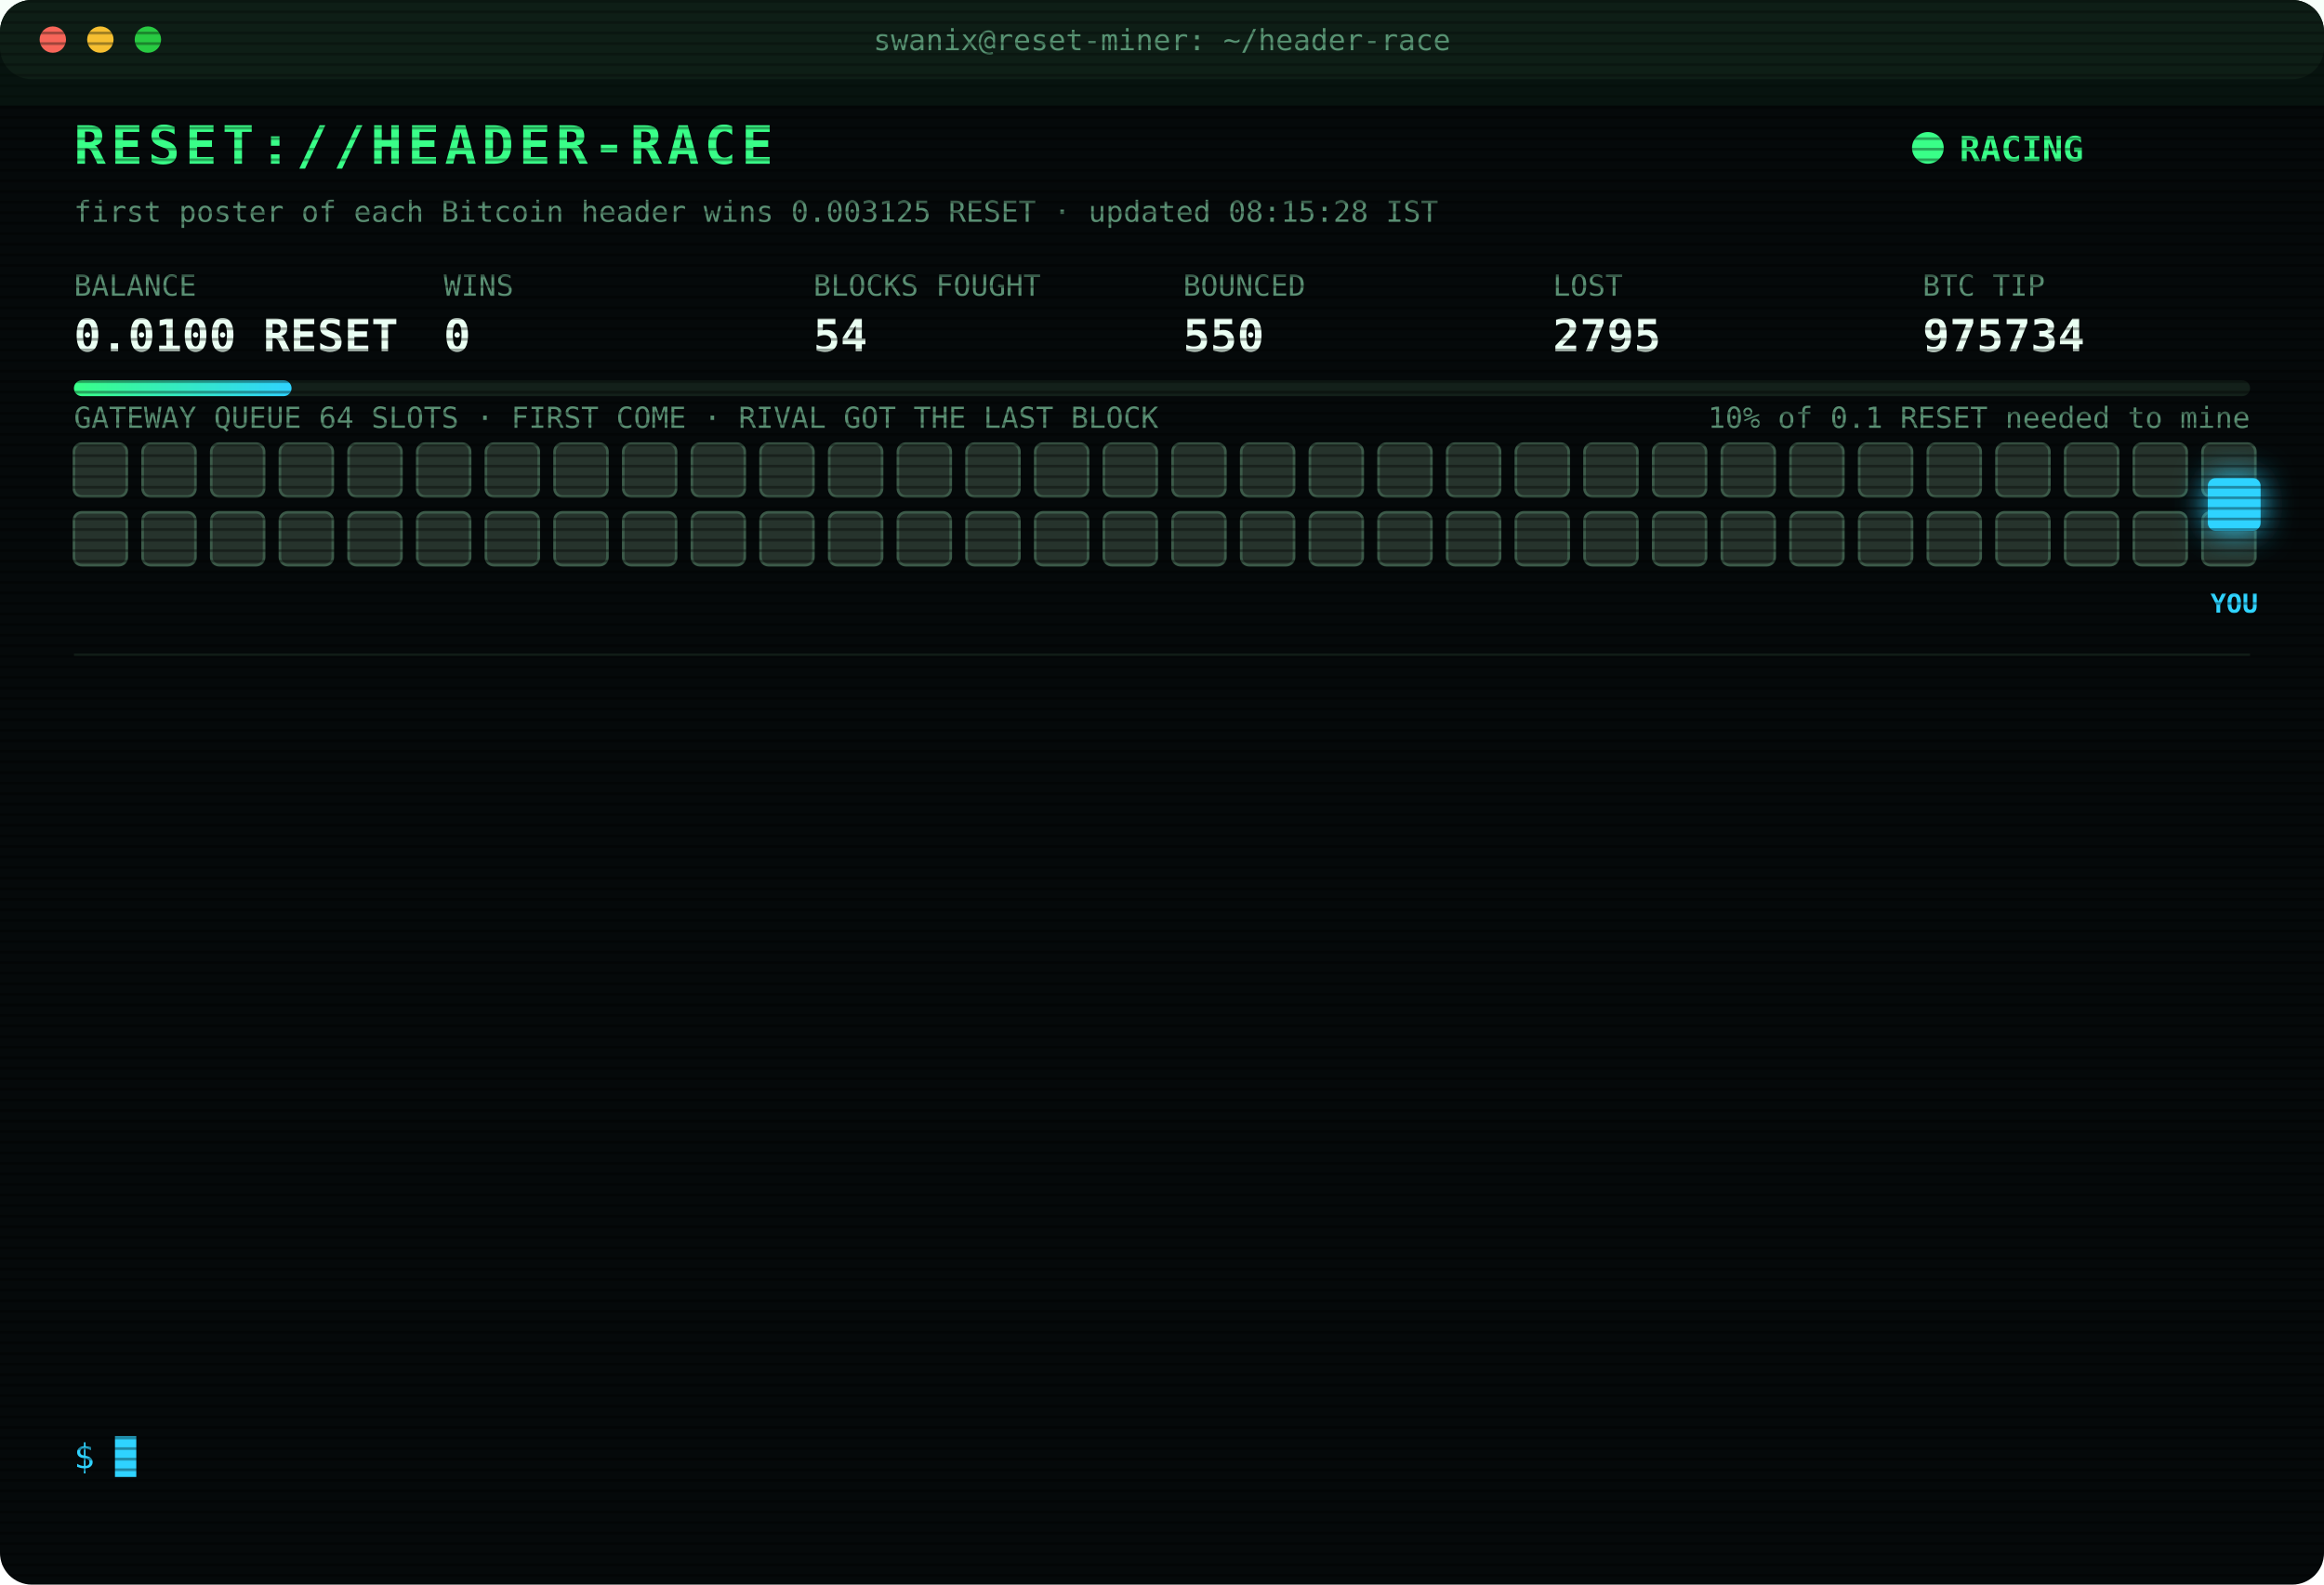
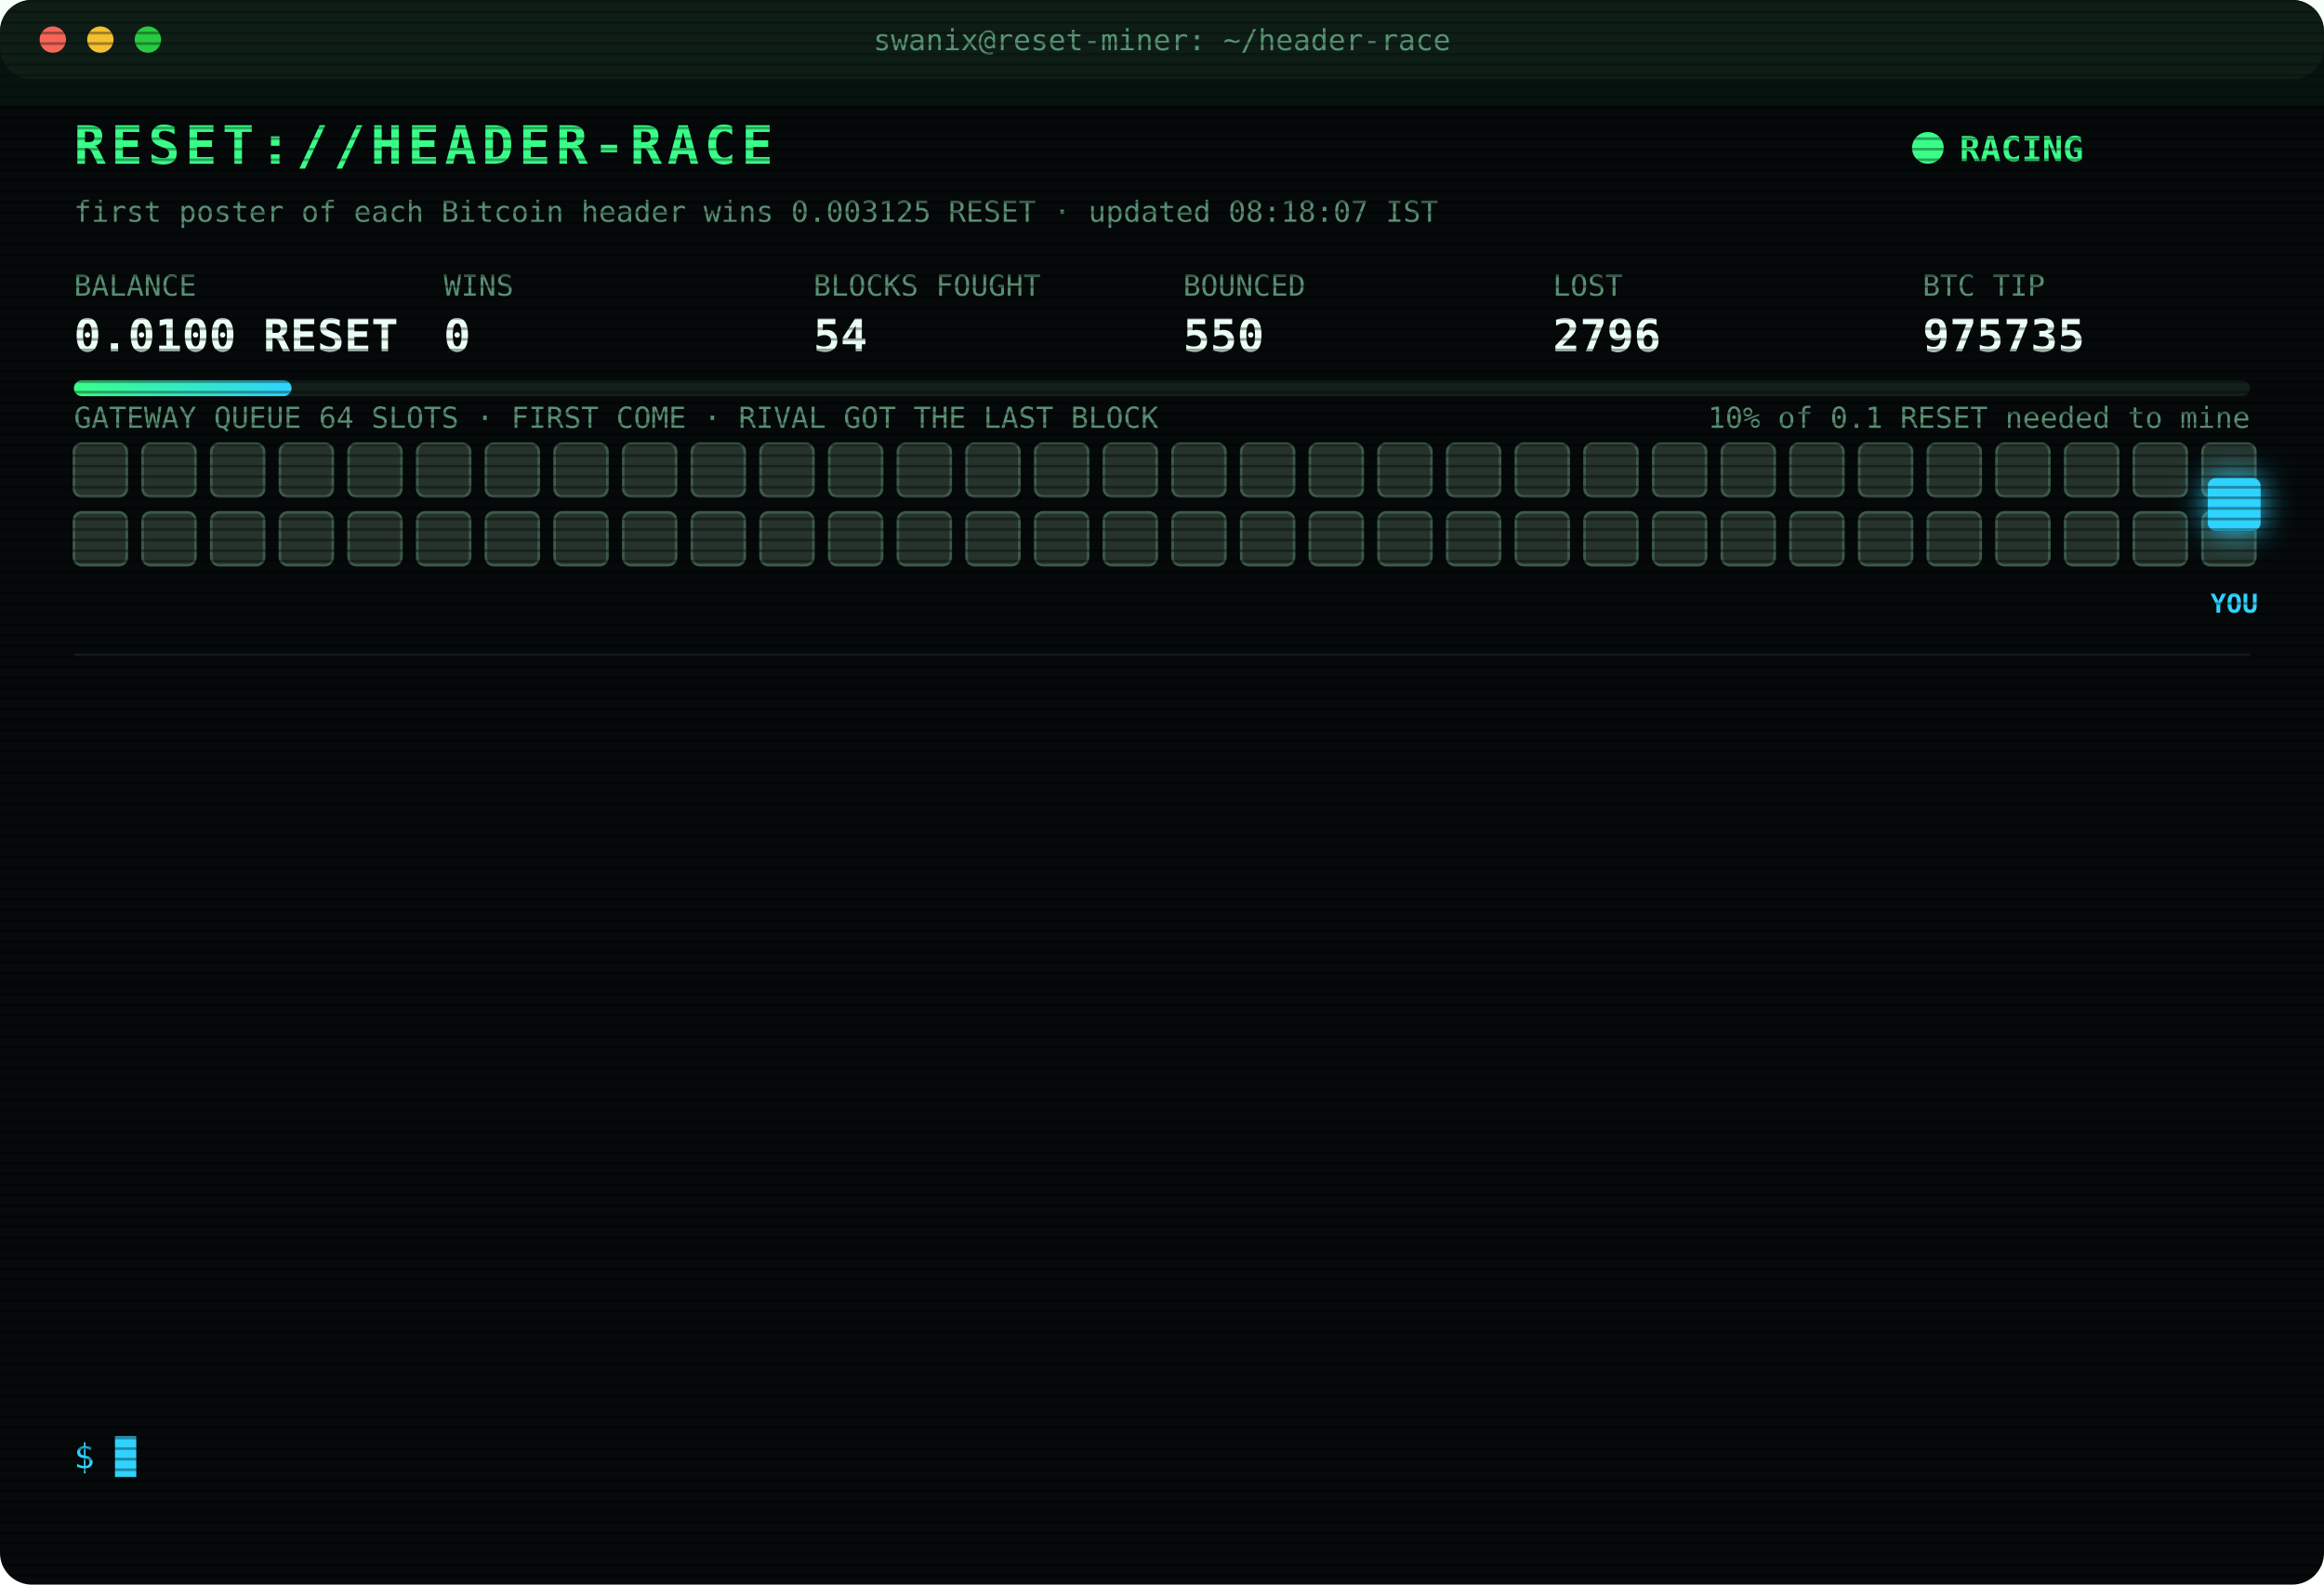
<svg xmlns="http://www.w3.org/2000/svg" width="880" height="600" viewBox="0 0 880 600" font-family="ui-monospace,SFMono-Regular,Menlo,Consolas,monospace">
  <style>
text{font-size:13px;fill:#7CFFB2}
.title{font-size:20px;font-weight:700;fill:#39FF88;letter-spacing:2px;animation:glitch 3s infinite steps(1)}
.sub{fill:#2fd3ff}.k{fill:#5a8f73;font-size:11px}.v{font-size:17px;font-weight:700;fill:#eafff3}
.ts{fill:#3f6b56}.boot{fill:#2fd3ff}.dim{fill:#5a8f73}.bad{fill:#ff4d6d}.warn{fill:#ffd23f}.mag{fill:#ff5cf0}.win{fill:#39FF88;font-weight:700}
.tag{font-size:10px;fill:#2fd3ff;font-weight:700}
.rival{fill:#26332c;stroke:#3c5a49;animation:jam 1.2s infinite alternate}
.idle{fill:#141c18;stroke:#22302a;animation:breathe 4s infinite}
.me{fill:#2fd3ff;filter:drop-shadow(0 0 6px #2fd3ff)}
.hover{animation:nudge 1.1s infinite ease-in-out}.bounce{animation:kick 1.4s infinite}
.ln{opacity:0;animation:in .4s forwards}
.cur{animation:blink 1s infinite steps(1)}
.scan{animation:scan 6s infinite linear}
.led{animation:blink 1.4s infinite}
@keyframes in{from{opacity:0;transform:translateX(-6px)}to{opacity:1;transform:none}}
@keyframes blink{50%{opacity:0}}
@keyframes jam{to{fill:#33463b}}
@keyframes breathe{50%{opacity:.4}}
@keyframes nudge{50%{transform:translateX(-10px)}}
@keyframes kick{0%,100%{transform:none}30%{transform:translateX(-14px)}55%{transform:translateX(10px) translateY(-6px)}}
@keyframes glitch{0%,92%{transform:none}93%{transform:translateX(2px);fill:#ff4d6d}95%{transform:translateX(-2px);fill:#2fd3ff}97%{transform:none}}
@keyframes scan{from{transform:translateY(-40px)}to{transform:translateY(600px)}}
</style>
  <defs>
    <pattern id="sl" width="4" height="4" patternUnits="userSpaceOnUse">
      <rect width="4" height="1" fill="#000" opacity=".35" />
    </pattern>
    <linearGradient id="bar">
      <stop offset="0" stop-color="#39FF88" />
      <stop offset="1" stop-color="#2fd3ff" />
    </linearGradient>
  </defs>
  <rect width="880" height="600" rx="12" fill="#05090a" />
  <rect width="880" height="30" rx="12" fill="#0d1512" />
  <circle cx="20" cy="15" r="5" fill="#ff5f57" />
  <circle cx="38" cy="15" r="5" fill="#febc2e" />
  <circle cx="56" cy="15" r="5" fill="#28c840" />
  <text x="440" y="19" text-anchor="middle" class="k">swanix@reset-miner: ~/header-race</text>
  <text x="28" y="62" class="title">RESET://HEADER-RACE</text>
  <circle class="led" cx="730" cy="56" r="6" fill="#39FF88" />
  <text x="742" y="61" class="win">RACING</text>
-   <text x="28" y="84" class="k">first poster of each Bitcoin header wins 0.003125 RESET · updated 08:15:28 IST</text>
+   <text x="28" y="84" class="k">first poster of each Bitcoin header wins 0.003125 RESET · updated 08:18:07 IST</text>
  <text x="28" y="112" class="k">BALANCE</text>
  <text x="28" y="133" class="v">0.0100 RESET</text>
  <text x="168" y="112" class="k">WINS</text>
  <text x="168" y="133" class="v">0</text>
  <text x="308" y="112" class="k">BLOCKS FOUGHT</text>
  <text x="308" y="133" class="v">54</text>
  <text x="448" y="112" class="k">BOUNCED</text>
  <text x="448" y="133" class="v">550</text>
  <text x="588" y="112" class="k">LOST</text>
-   <text x="588" y="133" class="v">2795</text>
+   <text x="588" y="133" class="v">2796</text>
  <text x="728" y="112" class="k">BTC TIP</text>
-   <text x="728" y="133" class="v">975734</text>
+   <text x="728" y="133" class="v">975735</text>
  <rect x="28" y="144" width="824" height="6" rx="3" fill="#13201a" />
  <rect x="28" y="144" width="82.4" height="6" rx="3" fill="url(#bar)" />
  <text x="852" y="162" text-anchor="end" class="k">10% of 0.1 RESET needed to mine</text>
  <text x="28" y="162" class="k">GATEWAY QUEUE 64 SLOTS · FIRST COME · RIVAL GOT THE LAST BLOCK</text>
  <rect class="rival" x="28" y="168" width="20" height="20" rx="3" style="animation-delay:0.00s" />
  <rect class="rival" x="54" y="168" width="20" height="20" rx="3" style="animation-delay:0.05s" />
  <rect class="rival" x="80" y="168" width="20" height="20" rx="3" style="animation-delay:0.10s" />
  <rect class="rival" x="106" y="168" width="20" height="20" rx="3" style="animation-delay:0.15s" />
  <rect class="rival" x="132" y="168" width="20" height="20" rx="3" style="animation-delay:0.20s" />
  <rect class="rival" x="158" y="168" width="20" height="20" rx="3" style="animation-delay:0.25s" />
  <rect class="rival" x="184" y="168" width="20" height="20" rx="3" style="animation-delay:0.30s" />
  <rect class="rival" x="210" y="168" width="20" height="20" rx="3" style="animation-delay:0.35s" />
  <rect class="rival" x="236" y="168" width="20" height="20" rx="3" style="animation-delay:0.40s" />
  <rect class="rival" x="262" y="168" width="20" height="20" rx="3" style="animation-delay:0.45s" />
  <rect class="rival" x="288" y="168" width="20" height="20" rx="3" style="animation-delay:0.50s" />
  <rect class="rival" x="314" y="168" width="20" height="20" rx="3" style="animation-delay:0.55s" />
  <rect class="rival" x="340" y="168" width="20" height="20" rx="3" style="animation-delay:0.60s" />
  <rect class="rival" x="366" y="168" width="20" height="20" rx="3" style="animation-delay:0.65s" />
  <rect class="rival" x="392" y="168" width="20" height="20" rx="3" style="animation-delay:0.70s" />
  <rect class="rival" x="418" y="168" width="20" height="20" rx="3" style="animation-delay:0.75s" />
  <rect class="rival" x="444" y="168" width="20" height="20" rx="3" style="animation-delay:0.80s" />
  <rect class="rival" x="470" y="168" width="20" height="20" rx="3" style="animation-delay:0.85s" />
  <rect class="rival" x="496" y="168" width="20" height="20" rx="3" style="animation-delay:0.90s" />
  <rect class="rival" x="522" y="168" width="20" height="20" rx="3" style="animation-delay:0.95s" />
  <rect class="rival" x="548" y="168" width="20" height="20" rx="3" style="animation-delay:1.00s" />
  <rect class="rival" x="574" y="168" width="20" height="20" rx="3" style="animation-delay:1.05s" />
  <rect class="rival" x="600" y="168" width="20" height="20" rx="3" style="animation-delay:1.10s" />
  <rect class="rival" x="626" y="168" width="20" height="20" rx="3" style="animation-delay:1.15s" />
  <rect class="rival" x="652" y="168" width="20" height="20" rx="3" style="animation-delay:1.20s" />
  <rect class="rival" x="678" y="168" width="20" height="20" rx="3" style="animation-delay:1.25s" />
  <rect class="rival" x="704" y="168" width="20" height="20" rx="3" style="animation-delay:1.30s" />
  <rect class="rival" x="730" y="168" width="20" height="20" rx="3" style="animation-delay:1.35s" />
  <rect class="rival" x="756" y="168" width="20" height="20" rx="3" style="animation-delay:1.40s" />
  <rect class="rival" x="782" y="168" width="20" height="20" rx="3" style="animation-delay:1.45s" />
  <rect class="rival" x="808" y="168" width="20" height="20" rx="3" style="animation-delay:1.50s" />
  <rect class="rival" x="834" y="168" width="20" height="20" rx="3" style="animation-delay:1.55s" />
  <rect class="rival" x="28" y="194" width="20" height="20" rx="3" style="animation-delay:1.60s" />
  <rect class="rival" x="54" y="194" width="20" height="20" rx="3" style="animation-delay:1.65s" />
  <rect class="rival" x="80" y="194" width="20" height="20" rx="3" style="animation-delay:1.70s" />
  <rect class="rival" x="106" y="194" width="20" height="20" rx="3" style="animation-delay:1.75s" />
  <rect class="rival" x="132" y="194" width="20" height="20" rx="3" style="animation-delay:1.80s" />
  <rect class="rival" x="158" y="194" width="20" height="20" rx="3" style="animation-delay:1.85s" />
  <rect class="rival" x="184" y="194" width="20" height="20" rx="3" style="animation-delay:1.90s" />
  <rect class="rival" x="210" y="194" width="20" height="20" rx="3" style="animation-delay:1.95s" />
  <rect class="rival" x="236" y="194" width="20" height="20" rx="3" style="animation-delay:2.00s" />
  <rect class="rival" x="262" y="194" width="20" height="20" rx="3" style="animation-delay:2.05s" />
  <rect class="rival" x="288" y="194" width="20" height="20" rx="3" style="animation-delay:2.10s" />
  <rect class="rival" x="314" y="194" width="20" height="20" rx="3" style="animation-delay:2.15s" />
  <rect class="rival" x="340" y="194" width="20" height="20" rx="3" style="animation-delay:2.20s" />
  <rect class="rival" x="366" y="194" width="20" height="20" rx="3" style="animation-delay:2.25s" />
  <rect class="rival" x="392" y="194" width="20" height="20" rx="3" style="animation-delay:2.30s" />
  <rect class="rival" x="418" y="194" width="20" height="20" rx="3" style="animation-delay:2.35s" />
  <rect class="rival" x="444" y="194" width="20" height="20" rx="3" style="animation-delay:2.40s" />
  <rect class="rival" x="470" y="194" width="20" height="20" rx="3" style="animation-delay:2.45s" />
  <rect class="rival" x="496" y="194" width="20" height="20" rx="3" style="animation-delay:2.50s" />
  <rect class="rival" x="522" y="194" width="20" height="20" rx="3" style="animation-delay:2.55s" />
  <rect class="rival" x="548" y="194" width="20" height="20" rx="3" style="animation-delay:2.60s" />
  <rect class="rival" x="574" y="194" width="20" height="20" rx="3" style="animation-delay:2.65s" />
  <rect class="rival" x="600" y="194" width="20" height="20" rx="3" style="animation-delay:2.70s" />
  <rect class="rival" x="626" y="194" width="20" height="20" rx="3" style="animation-delay:2.75s" />
  <rect class="rival" x="652" y="194" width="20" height="20" rx="3" style="animation-delay:2.80s" />
  <rect class="rival" x="678" y="194" width="20" height="20" rx="3" style="animation-delay:2.85s" />
  <rect class="rival" x="704" y="194" width="20" height="20" rx="3" style="animation-delay:2.90s" />
  <rect class="rival" x="730" y="194" width="20" height="20" rx="3" style="animation-delay:2.95s" />
  <rect class="rival" x="756" y="194" width="20" height="20" rx="3" style="animation-delay:3.00s" />
  <rect class="rival" x="782" y="194" width="20" height="20" rx="3" style="animation-delay:3.05s" />
  <rect class="rival" x="808" y="194" width="20" height="20" rx="3" style="animation-delay:3.10s" />
  <rect class="rival" x="834" y="194" width="20" height="20" rx="3" style="animation-delay:3.15s" />
  <g class="hover">
    <rect class="me" x="836" y="181" width="20" height="20" rx="3" />
    <text class="tag" x="846" y="232" text-anchor="middle">YOU</text>
  </g>
  <line x1="28" x2="852" y1="248" y2="248" stroke="#13201a" />
  <g class="ln" style="animation-delay:0.40s">
-     <text x="28" y="270" class="ts">04:31:38</text>
-     <text x="104" y="270" class="bad">[LOST] #975722 taken by a rival miner</text>
+     <text x="28" y="270" class="ts">04:35:25</text>
+     <text x="104" y="270" class="bad">[LOST] #975723 taken by a rival miner</text>
  </g>
  <g class="ln" style="animation-delay:0.65s">
-     <text x="28" y="292" class="ts">04:35:25</text>
-     <text x="104" y="292" class="bad">[LOST] #975723 taken by a rival miner</text>
+     <text x="28" y="292" class="ts">05:11:50</text>
+     <text x="104" y="292" class="bad">[LOST] #975724 taken by a rival miner</text>
  </g>
  <g class="ln" style="animation-delay:0.90s">
-     <text x="28" y="314" class="ts">05:11:50</text>
-     <text x="104" y="314" class="bad">[LOST] #975724 taken by a rival miner</text>
+     <text x="28" y="314" class="ts">05:25:47</text>
+     <text x="104" y="314" class="dim">[STINT END] calls 735 · wins 0</text>
  </g>
  <g class="ln" style="animation-delay:1.15s">
-     <text x="28" y="336" class="ts">05:25:47</text>
-     <text x="104" y="336" class="dim">[STINT END] calls 735 · wins 0</text>
+     <text x="28" y="336" class="ts">05:30:25</text>
+     <text x="104" y="336" class="boot">[BOOT] racer v3 online · 3 feeds · stint 340m</text>
  </g>
  <g class="ln" style="animation-delay:1.40s">
-     <text x="28" y="358" class="ts">05:30:25</text>
-     <text x="104" y="358" class="boot">[BOOT] racer v3 online · 3 feeds · stint 340m</text>
+     <text x="28" y="358" class="ts">06:13:30</text>
+     <text x="104" y="358" class="bad">[LOST] #975726 taken by a rival miner</text>
  </g>
  <g class="ln" style="animation-delay:1.65s">
-     <text x="28" y="380" class="ts">06:13:30</text>
-     <text x="104" y="380" class="bad">[LOST] #975726 taken by a rival miner</text>
+     <text x="28" y="380" class="ts">06:19:23</text>
+     <text x="104" y="380" class="bad">[LOST] #975727 taken by a rival miner</text>
  </g>
  <g class="ln" style="animation-delay:1.90s">
-     <text x="28" y="402" class="ts">06:19:23</text>
-     <text x="104" y="402" class="bad">[LOST] #975727 taken by a rival miner</text>
+     <text x="28" y="402" class="ts">06:20:57</text>
+     <text x="104" y="402" class="bad">[LOST] #975728 taken by a rival miner</text>
  </g>
  <g class="ln" style="animation-delay:2.15s">
-     <text x="28" y="424" class="ts">06:20:57</text>
-     <text x="104" y="424" class="bad">[LOST] #975728 taken by a rival miner</text>
+     <text x="28" y="424" class="ts">06:24:42</text>
+     <text x="104" y="424" class="bad">[LOST] #975729 taken by a rival miner</text>
  </g>
  <g class="ln" style="animation-delay:2.40s">
-     <text x="28" y="446" class="ts">06:24:42</text>
-     <text x="104" y="446" class="bad">[LOST] #975729 taken by a rival miner</text>
+     <text x="28" y="446" class="ts">06:57:28</text>
+     <text x="104" y="446" class="bad">[LOST] #975730 taken by a rival miner</text>
  </g>
  <g class="ln" style="animation-delay:2.65s">
-     <text x="28" y="468" class="ts">06:57:28</text>
-     <text x="104" y="468" class="bad">[LOST] #975730 taken by a rival miner</text>
+     <text x="28" y="468" class="ts">07:37:18</text>
+     <text x="104" y="468" class="bad">[LOST] #975731 taken by a rival miner</text>
  </g>
  <g class="ln" style="animation-delay:2.90s">
-     <text x="28" y="490" class="ts">07:37:18</text>
-     <text x="104" y="490" class="bad">[LOST] #975731 taken by a rival miner</text>
+     <text x="28" y="490" class="ts">07:42:25</text>
+     <text x="104" y="490" class="bad">[LOST] #975732 taken by a rival miner</text>
  </g>
  <g class="ln" style="animation-delay:3.15s">
-     <text x="28" y="512" class="ts">07:42:25</text>
-     <text x="104" y="512" class="bad">[LOST] #975732 taken by a rival miner</text>
+     <text x="28" y="512" class="ts">08:03:27</text>
+     <text x="104" y="512" class="bad">[LOST] #975733 taken by a rival miner</text>
  </g>
  <g class="ln" style="animation-delay:3.40s">
-     <text x="28" y="534" class="ts">08:03:27</text>
-     <text x="104" y="534" class="bad">[LOST] #975733 taken by a rival miner</text>
+     <text x="28" y="534" class="ts">08:18:07</text>
+     <text x="104" y="534" class="bad">[LOST] #975735 taken by a rival miner</text>
  </g>
  <text x="28" y="556" class="sub">$ <tspan class="cur">█</tspan>
  </text>
  <rect width="880" height="600" rx="12" fill="url(#sl)" pointer-events="none" />
  <rect class="scan" width="880" height="40" fill="#39FF88" opacity=".04" />
</svg>
